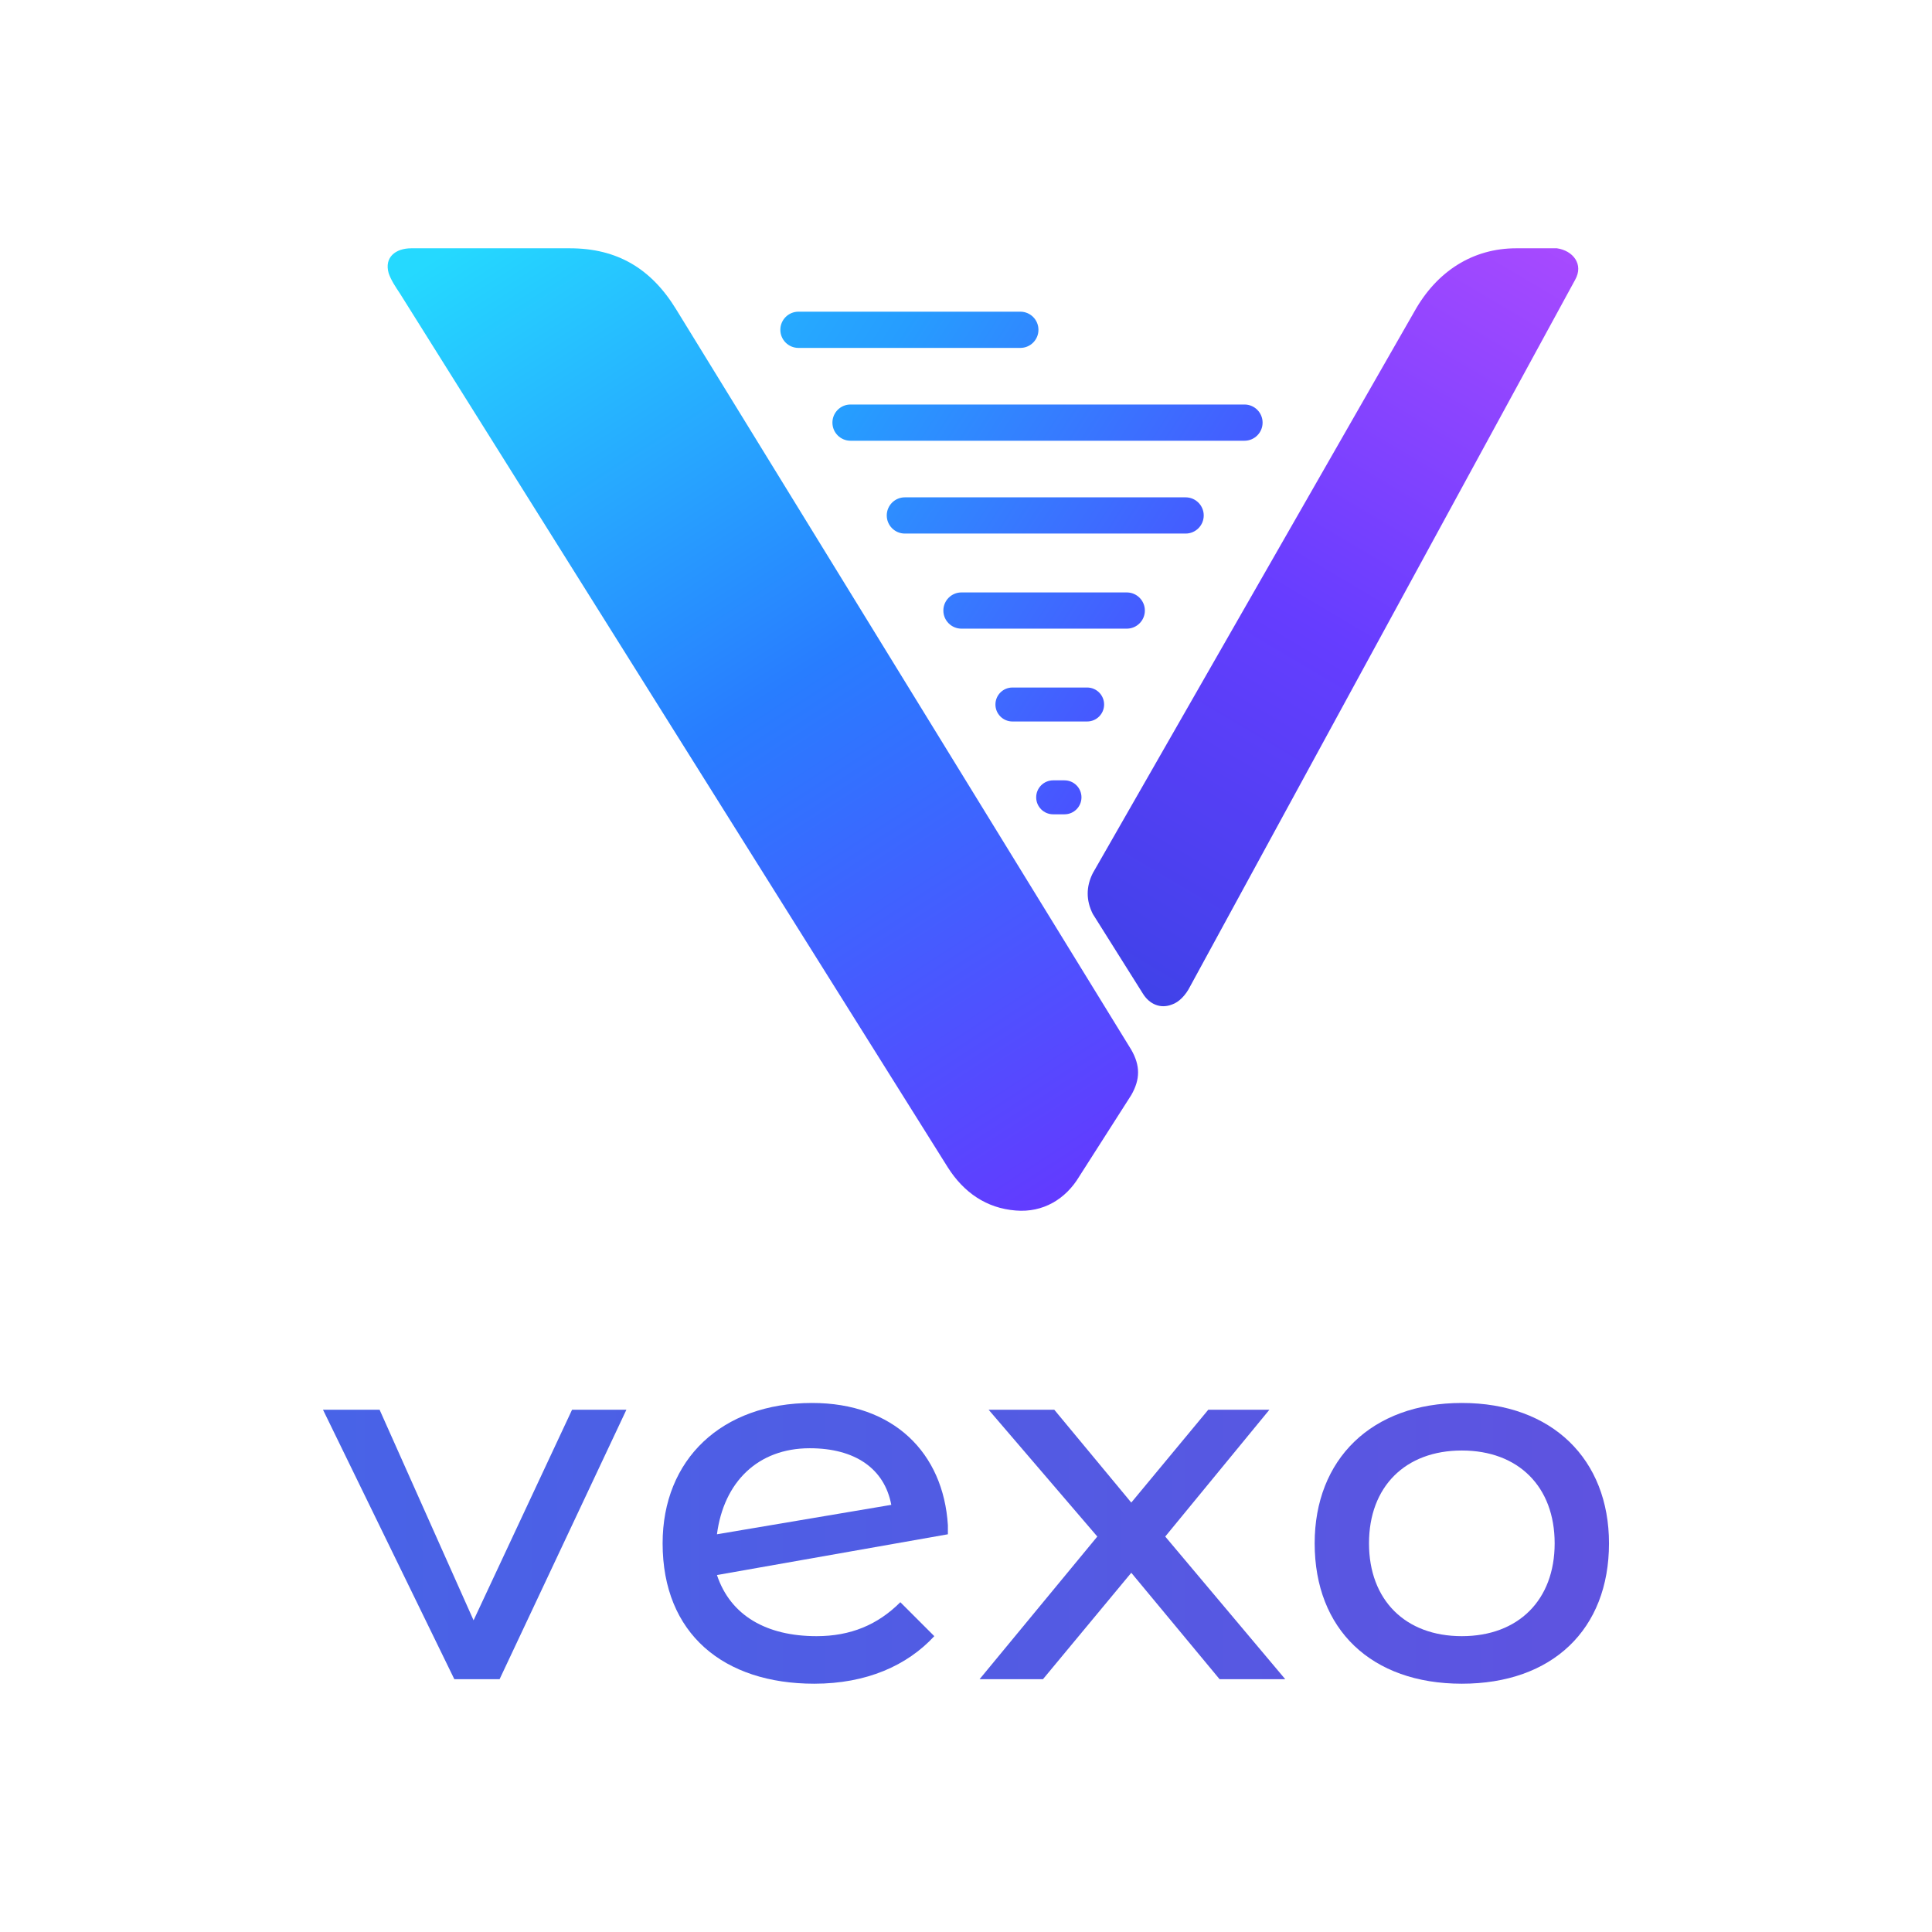
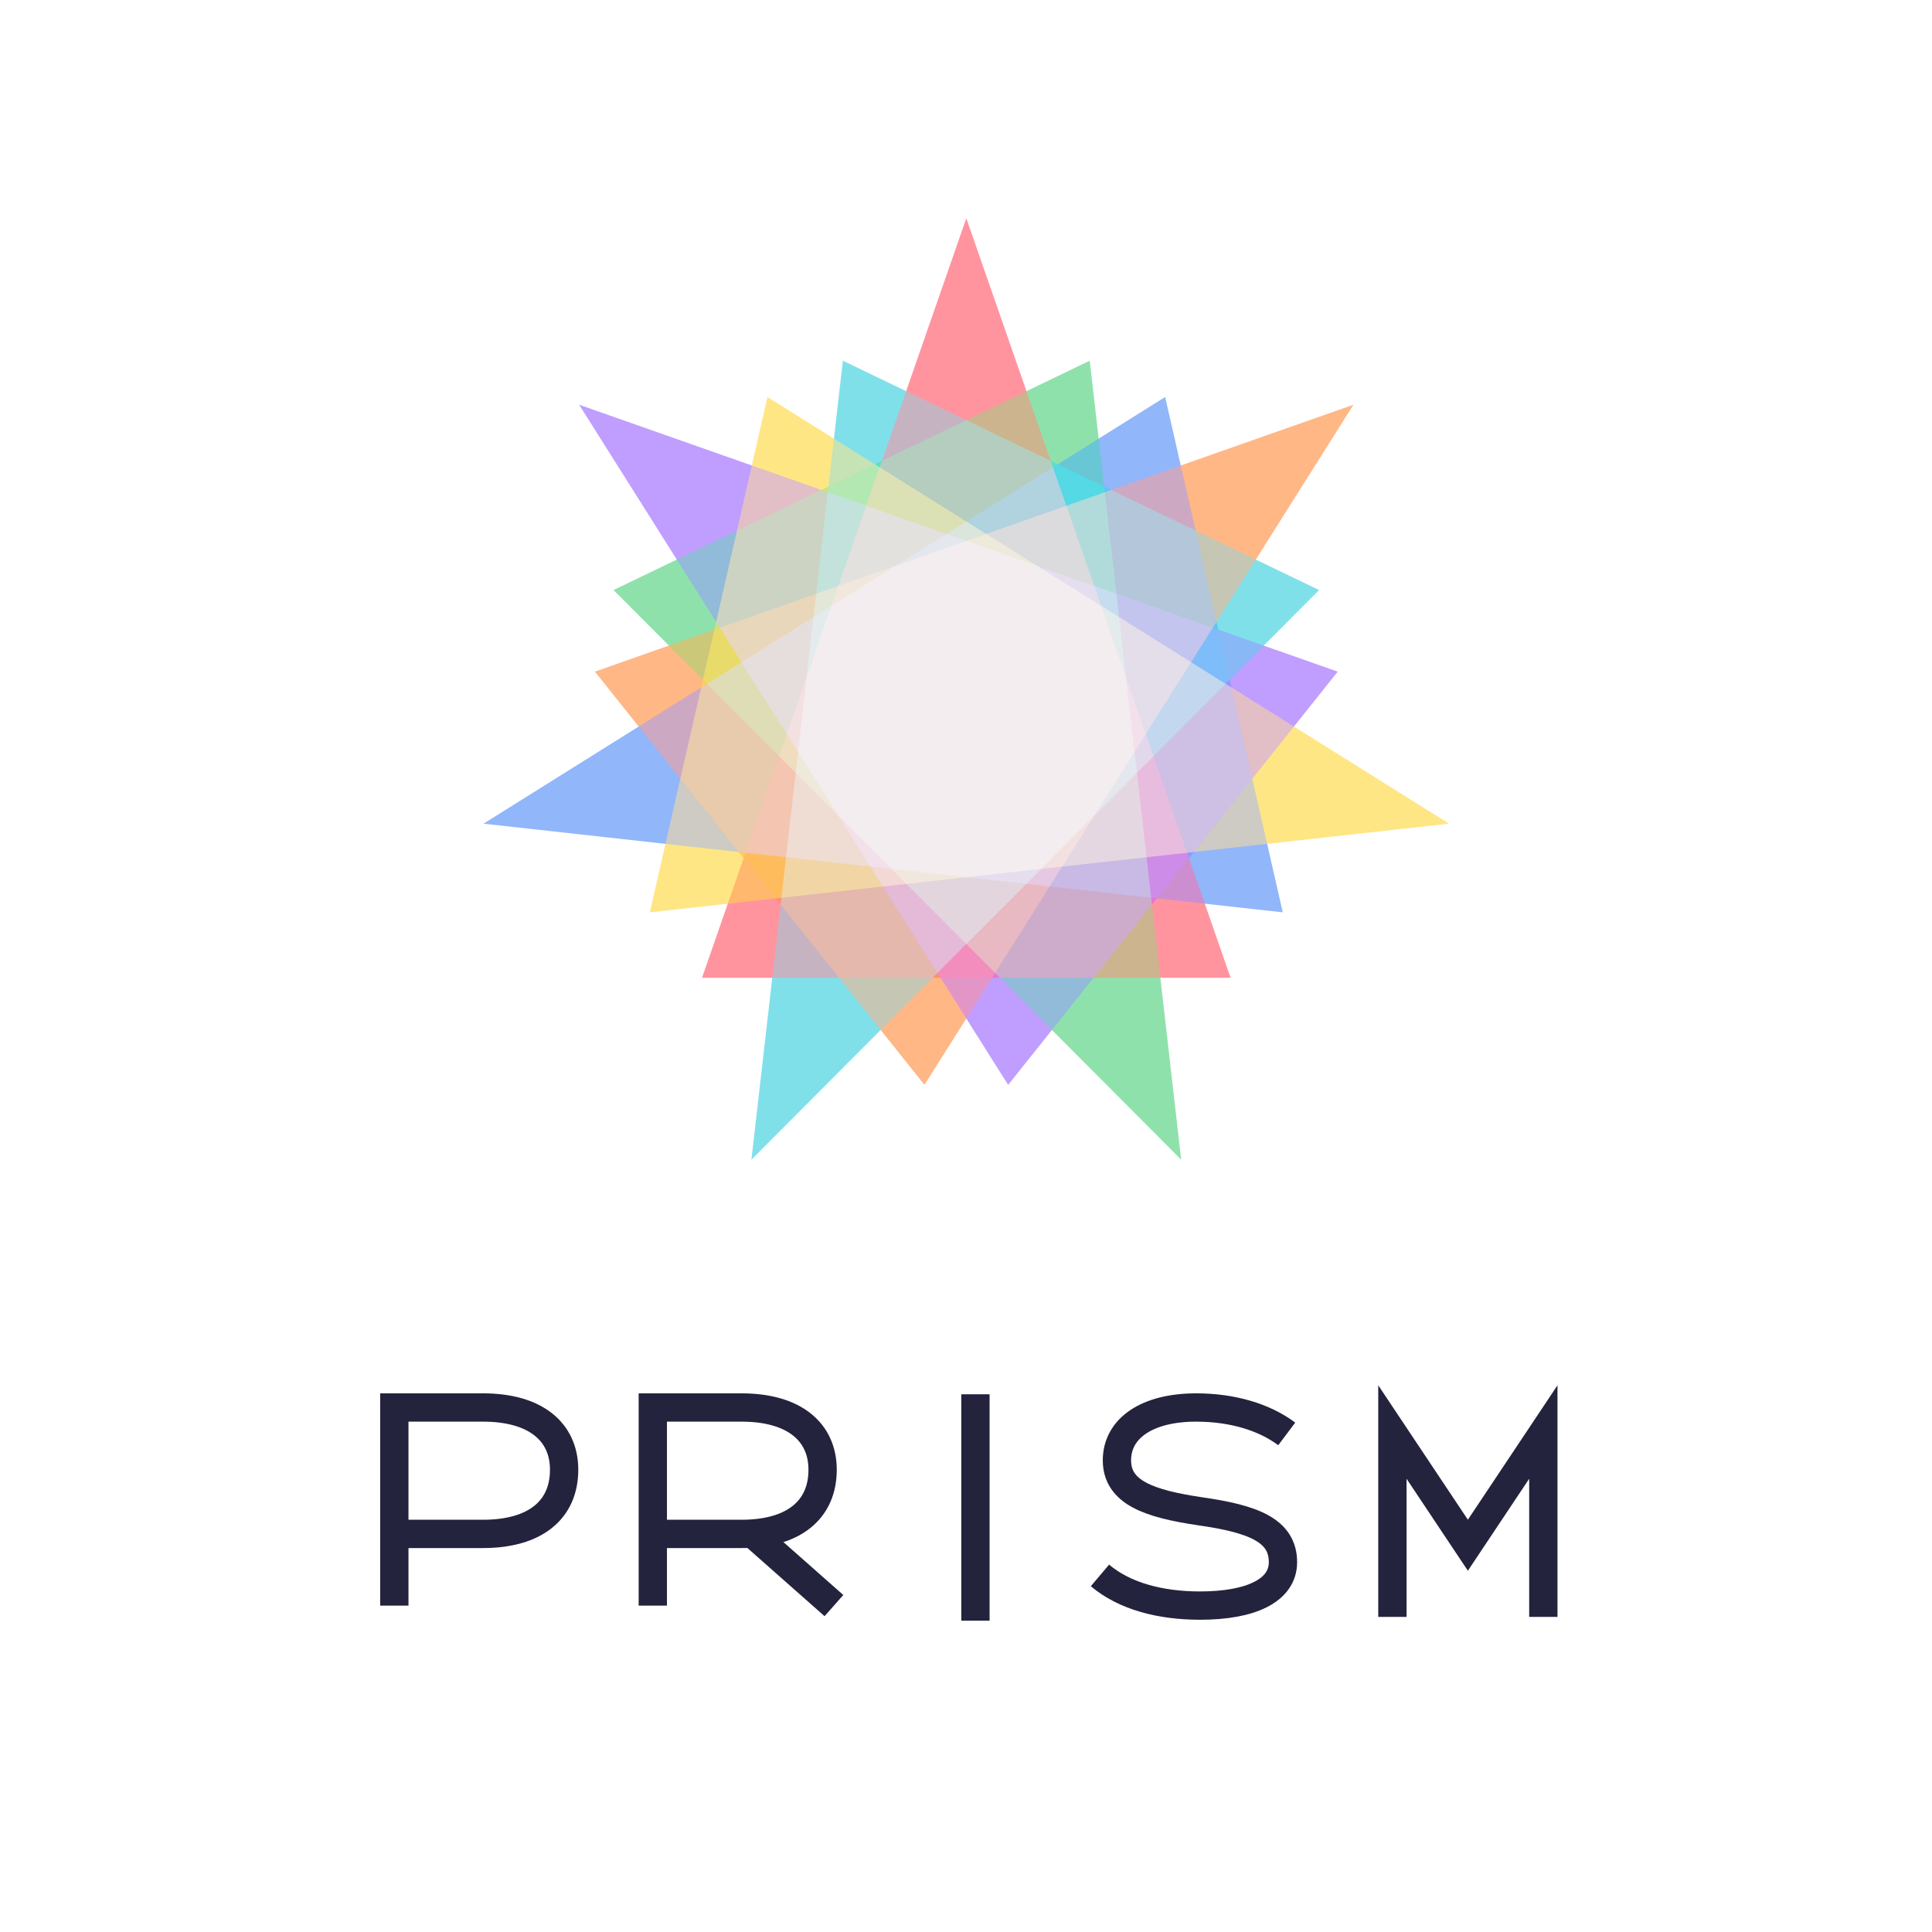
<svg xmlns="http://www.w3.org/2000/svg" width="1024" height="1024" viewBox="0 0 1024 1024" role="img" aria-labelledby="title desc">
  <defs>
-     <linearGradient id="symbol-gradient" x1="248" y1="384" x2="774" y2="718" gradientUnits="userSpaceOnUse">
-       <stop offset="0" stop-color="#28d9ff" />
-       <stop offset="0.34" stop-color="#269dff" />
-       <stop offset="0.69" stop-color="#5142ff" />
-       <stop offset="1" stop-color="#a847ff" />
-     </linearGradient>
-     <linearGradient id="left-gradient" x1="276" y1="384" x2="550" y2="808" gradientUnits="userSpaceOnUse">
-       <stop offset="0" stop-color="#25d9ff" />
-       <stop offset="0.48" stop-color="#287dff" />
-       <stop offset="1" stop-color="#6439ff" />
-     </linearGradient>
-     <linearGradient id="right-gradient" x1="775" y1="385" x2="578" y2="718" gradientUnits="userSpaceOnUse">
-       <stop offset="0" stop-color="#a84aff" />
-       <stop offset="0.52" stop-color="#663dff" />
-       <stop offset="1" stop-color="#3f42e8" />
-     </linearGradient>
-     <linearGradient id="word-gradient" x1="220" y1="956" x2="788" y2="956" gradientUnits="userSpaceOnUse">
-       <stop offset="0" stop-color="#4863e7" />
-       <stop offset="0.52" stop-color="#525be3" />
-       <stop offset="1" stop-color="#5e53e0" />
-     </linearGradient>
+     <g id="prism-rosette" style="isolation:isolate">
+       <path d="M512 126 L718 718 L306 718 Z" fill="#FF3B4E" fill-opacity=".54" style="mix-blend-mode:screen" />
+       <path d="M512 126 L718 718 L306 718 Z" fill="#FF7A21" fill-opacity=".54" style="mix-blend-mode:screen" transform="rotate(51.4286 512 512)" />
+       <path d="M512 126 L718 718 L306 718 Z" fill="#FFD21F" fill-opacity=".54" style="mix-blend-mode:screen" transform="rotate(102.8571 512 512)" />
+       <path d="M512 126 L718 718 L306 718 Z" fill="#31C967" fill-opacity=".54" style="mix-blend-mode:screen" transform="rotate(154.2857 512 512)" />
+       <path d="M512 126 L718 718 L306 718 Z" fill="#16C7D9" fill-opacity=".54" style="mix-blend-mode:screen" transform="rotate(205.7143 512 512)" />
+       <path d="M512 126 L718 718 L306 718 Z" fill="#3478F6" fill-opacity=".54" style="mix-blend-mode:screen" transform="rotate(257.1429 512 512)" />
+       <path d="M512 126 L718 718 L306 718 Z" fill="#8A4DFF" fill-opacity=".54" style="mix-blend-mode:screen" transform="rotate(308.5714 512 512)" />
+     </g>
  </defs>
-   <g transform="translate(-92.8 -329.2) scale(1.2)">
-     <g>
-       <path fill="url(#left-gradient)" d="M259 384              C252 384 247 388 249 395              C250 398 252 401 254 404              L496 790              C503 801 513 808 526 809              C538 810 548 804 554 794              L577 758              C581 751 581 745 577 738              L376 411              C365 393 350 384 329 384              Z" />
-       <path fill="url(#right-gradient)" d="M747 384              C728 384 712 394 702 412              L560 660              C557 666 557 672 560 678              L582 713              C585 718 590 720 595 718              C598 717 601 714 603 710              L773 398              C777 391 772 385 765 384              Z" />
-     </g>
-     <g fill="url(#symbol-gradient)">
-       <rect x="422" y="412" width="114" height="16" rx="8" />
-       <rect x="445" y="453" width="190" height="16" rx="8" />
-       <rect x="469" y="494" width="140" height="16" rx="8" />
-       <rect x="494" y="536" width="89" height="16" rx="8" />
-       <rect x="517" y="578" width="48" height="15" rx="7.5" />
-       <rect x="535" y="619" width="20" height="15" rx="7.5" />
-     </g>
-     <g fill="url(#word-gradient)" fill-rule="evenodd">
-       <path d="M220 897 L245 897 L286.5 990 L330 897 L354 897 L298 1016 L278 1016 Z" />
-       <path d="M496 952              L394 970              C400 988 416 997 438 997              C453 997 465 992 475 982              L490 997              C478 1010 460 1018 437 1018              C397 1018 370 996 370 956              C370 919 396 894 436 894              C472 894 494 916 496 948              Z              M394 952              L471 939              C468 923 455 914 435 914              C412 914 397 929 394 952              Z" />
-       <path d="M514 897 L543 897 L577 938 L611 897 L638 897 L592 953 L645 1016 L616 1016 L577 969 L538 1016 L510 1016 L562 953 Z" />
-       <path d="M723 894              C683 894 658 919 658 956              C658 994 683 1018 723 1018              C763 1018 788 994 788 956              C788 919 763 894 723 894 Z              M723 915              C748 915 764 931 764 956              C764 981 748 997 723 997              C698 997 682 981 682 956              C682 931 698 915 723 915 Z" />
-     </g>
+   <use href="#prism-rosette" transform="translate(164 30) scale(.68)" />
+   <g fill="none" stroke="#24233D" stroke-width="15" stroke-linecap="butt" stroke-linejoin="miter">
+     <path d="M209 851 V746 H256 C284 746 299 759 299 779 C299 800 284 813 256 813 H209" />
+     <path d="M346 851 V746 H393 C421 746 436 759 436 779 C436 800 421 813 393 813 H346" />
+     <path d="M399 813 L442 851" />
+     <path d="M517 739 V859" />
+     <path d="M682 760 C670 751 653 746 634 746 C608 746 592 757 592 774 C592 791 609 797 636 801 C664 805 680 811 680 828 C680 843 663 851 636 851 C615 851 596 846 583 835" />
+     <path d="M738 857 V759 L778 819 L818 759 V857" />
  </g>
</svg>
